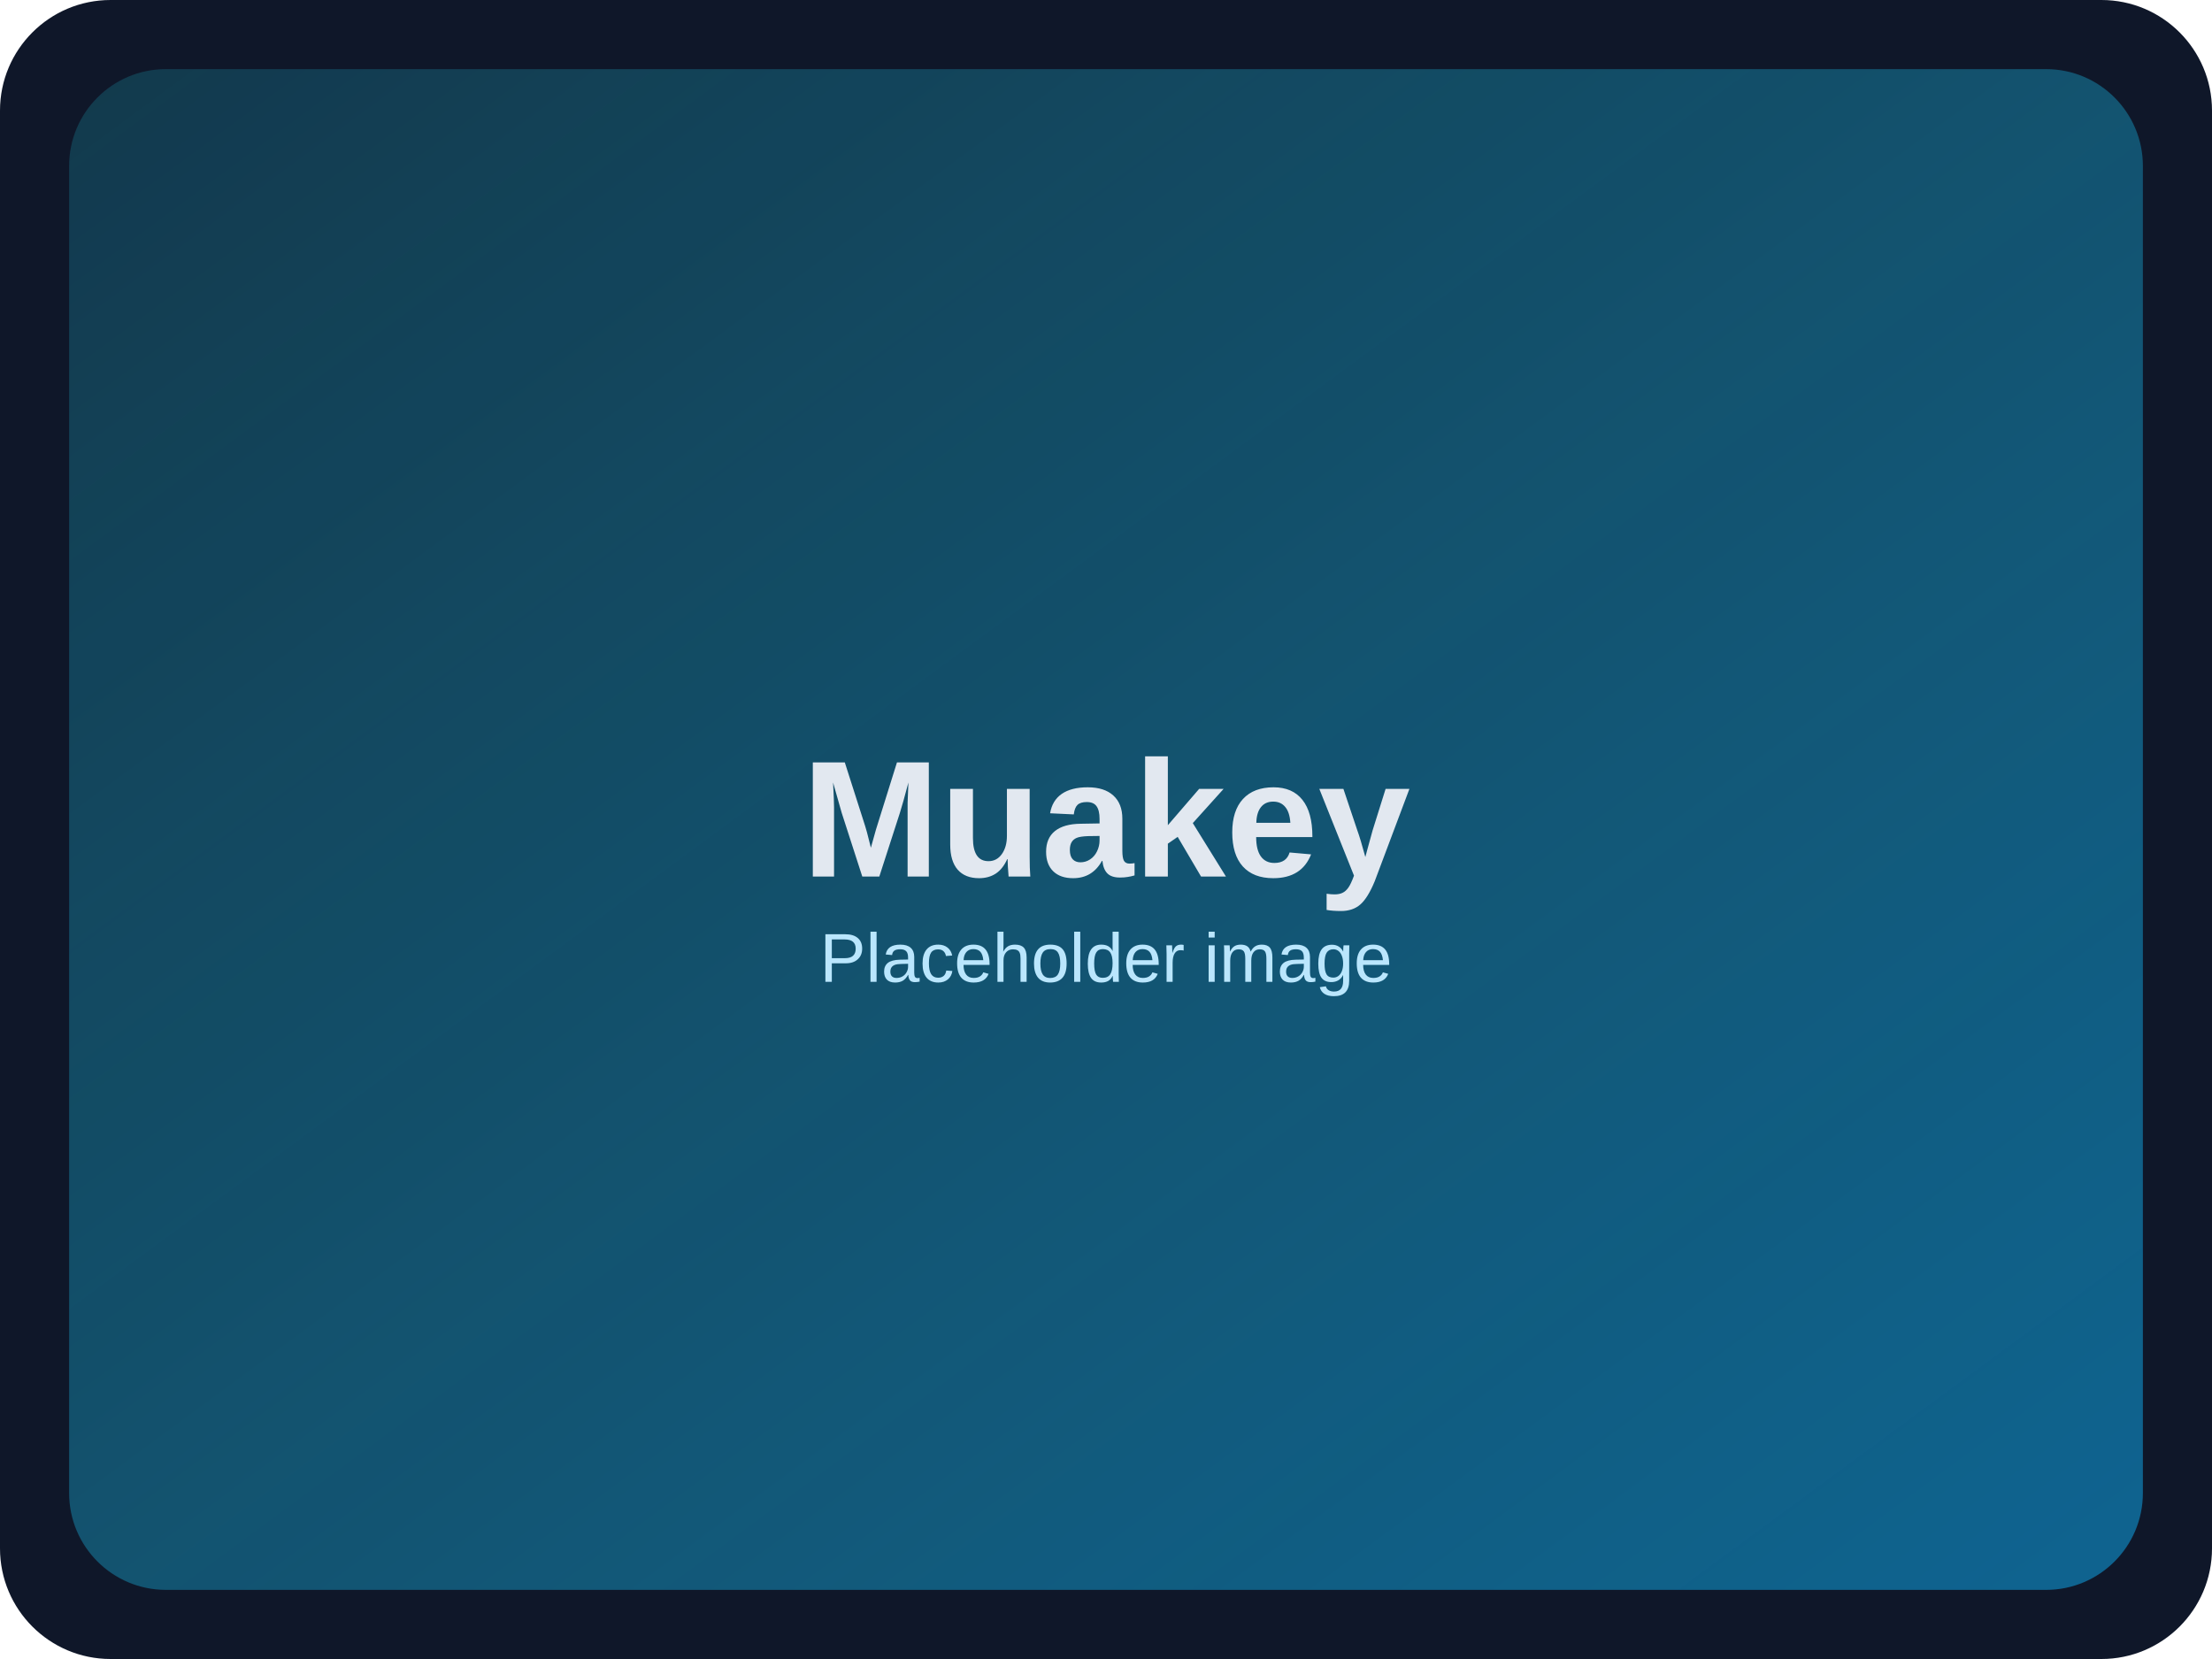
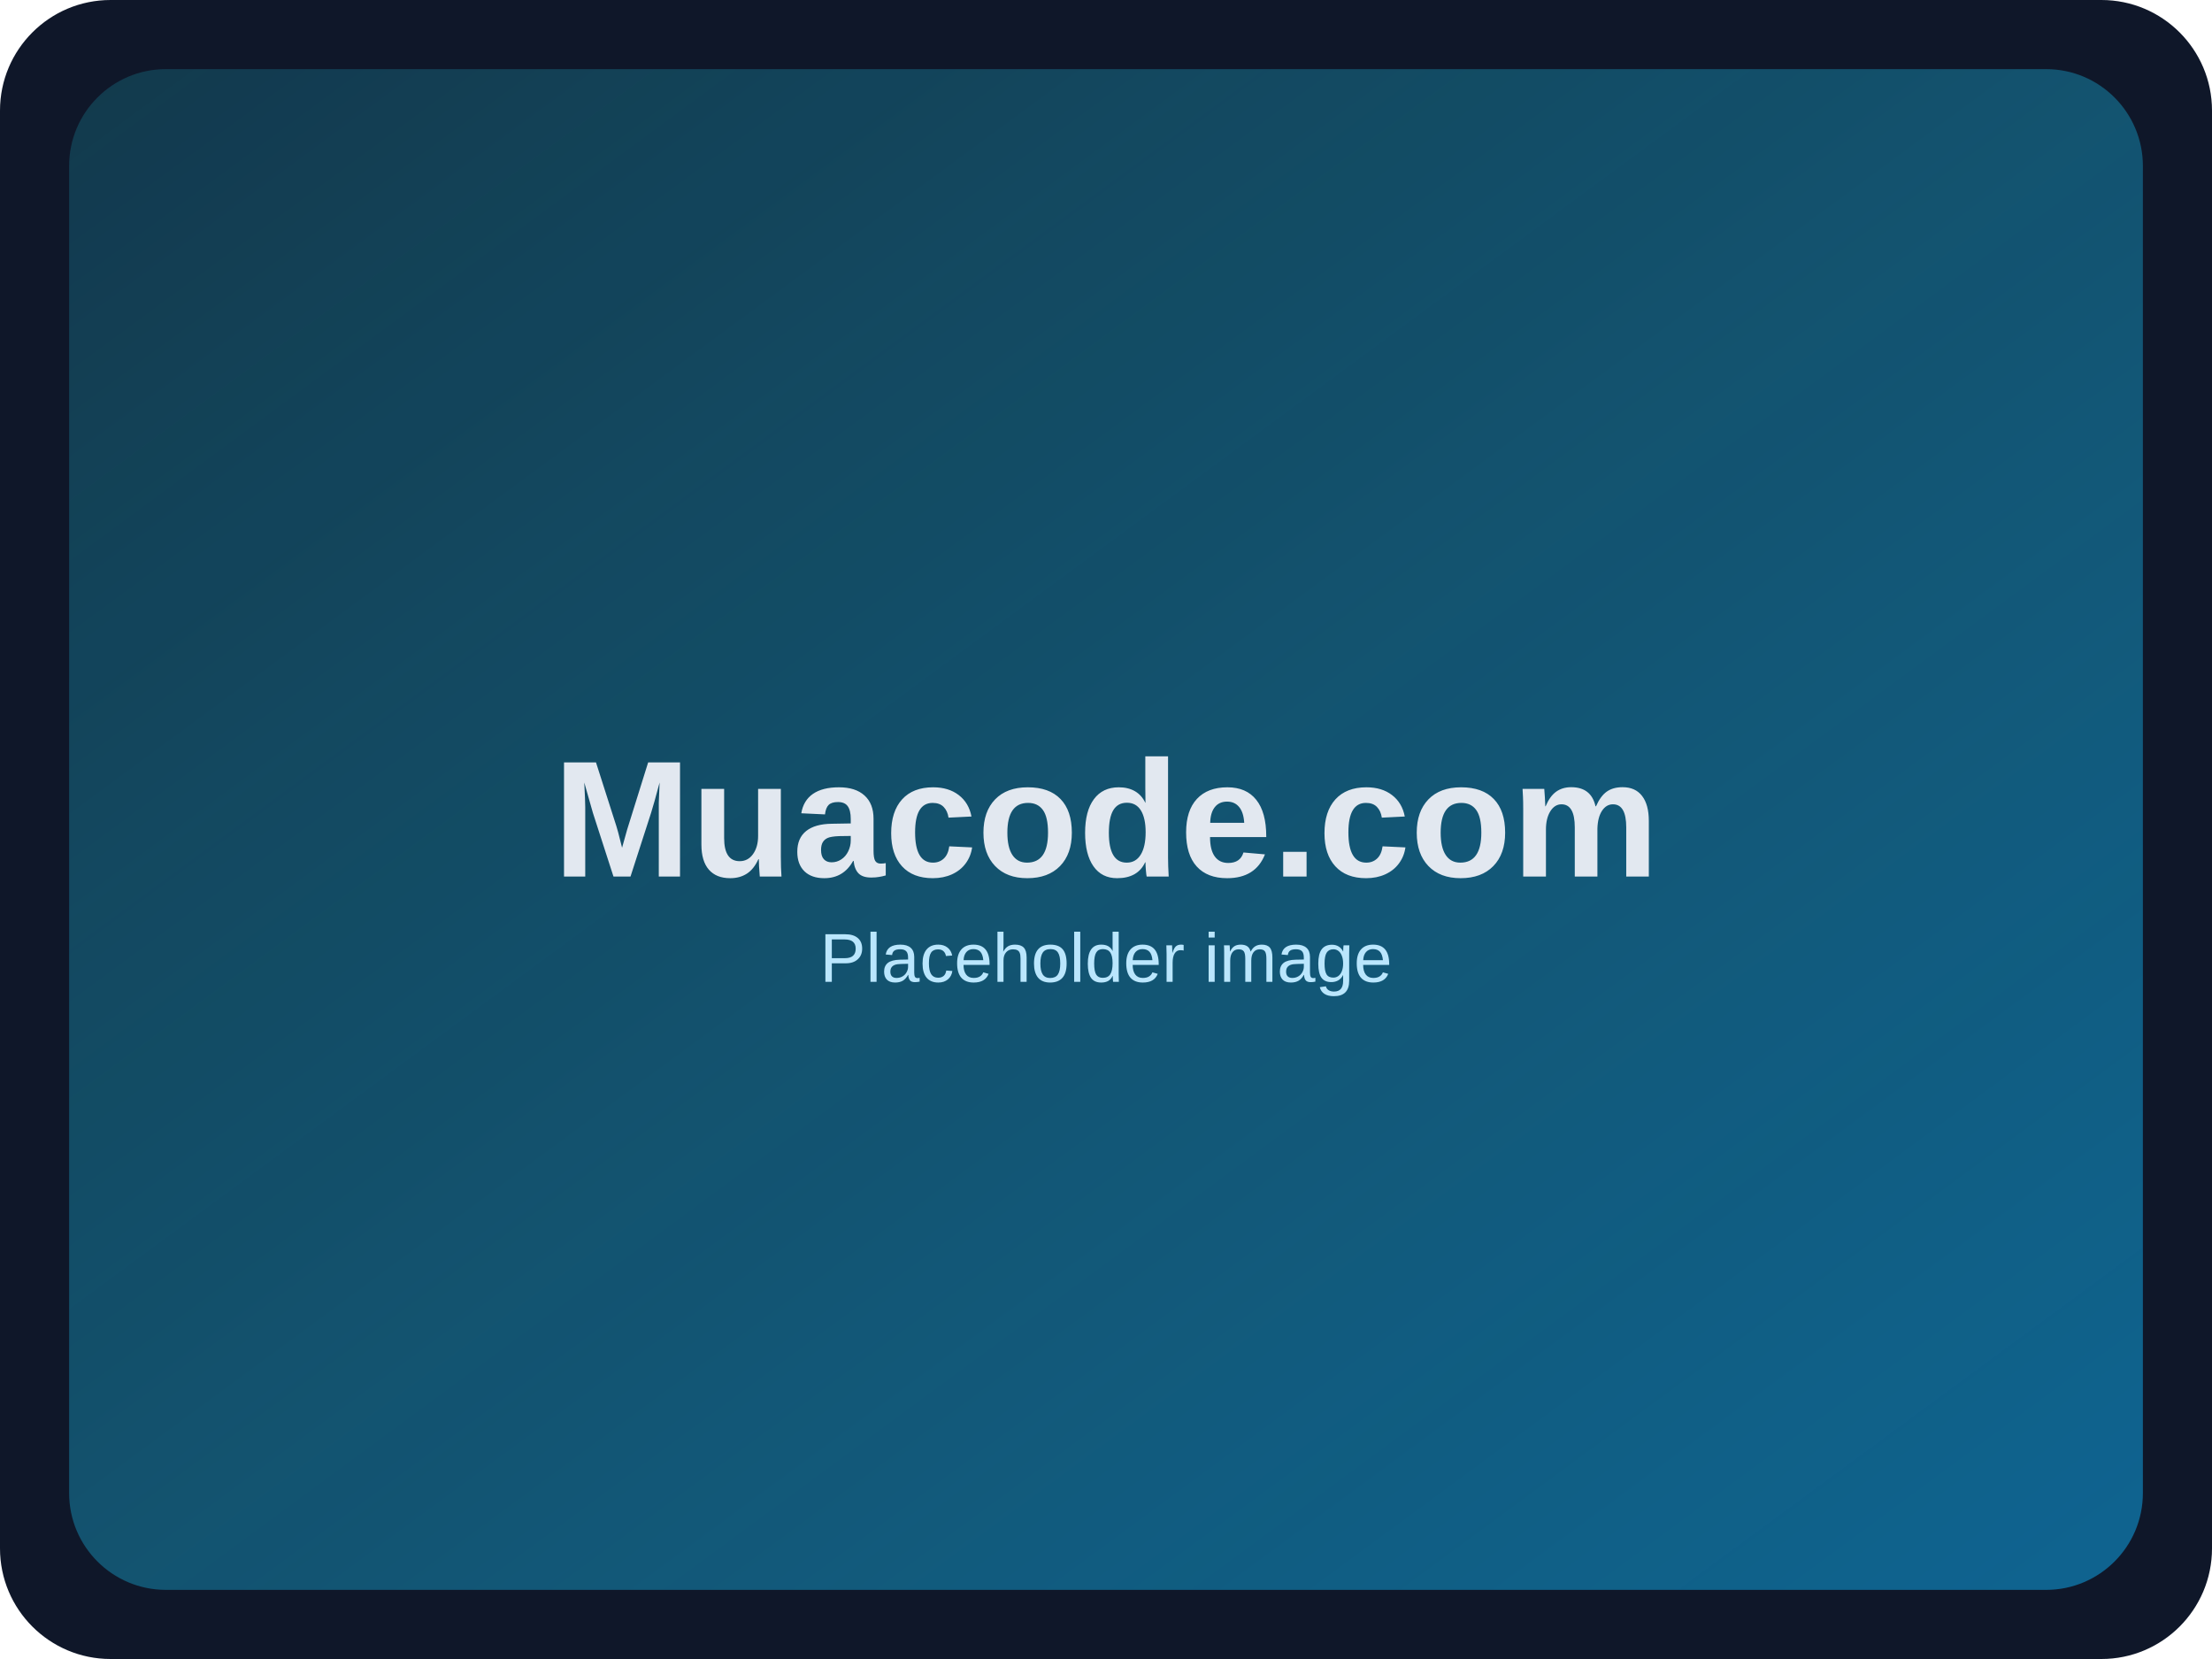
<svg xmlns="http://www.w3.org/2000/svg" width="640" height="480" viewBox="0 0 640 480" fill="none">
  <defs>
    <linearGradient id="g" x1="0" y1="0" x2="1" y2="1">
      <stop stop-color="#22d3ee" stop-opacity="0.2" />
      <stop offset="1" stop-color="#0ea5e9" stop-opacity="0.6" />
    </linearGradient>
  </defs>
  <rect width="640" height="480" rx="32" fill="#0f1729" />
  <rect x="20" y="20" width="600" height="440" rx="28" fill="url(#g)" opacity="0.9" />
-   <text x="50%" y="50%" dominant-baseline="middle" text-anchor="middle" fill="#e2e8f0" font-size="48" font-family="Arial" font-weight="700">Muakey</text>
+   <text x="50%" y="50%" dominant-baseline="middle" text-anchor="middle" fill="#e2e8f0" font-size="48" font-family="Arial" font-weight="700">Muacode.com</text>
  <text x="50%" y="58%" dominant-baseline="middle" text-anchor="middle" fill="#bae6fd" font-size="20" font-family="Arial">Placeholder image</text>
</svg>
